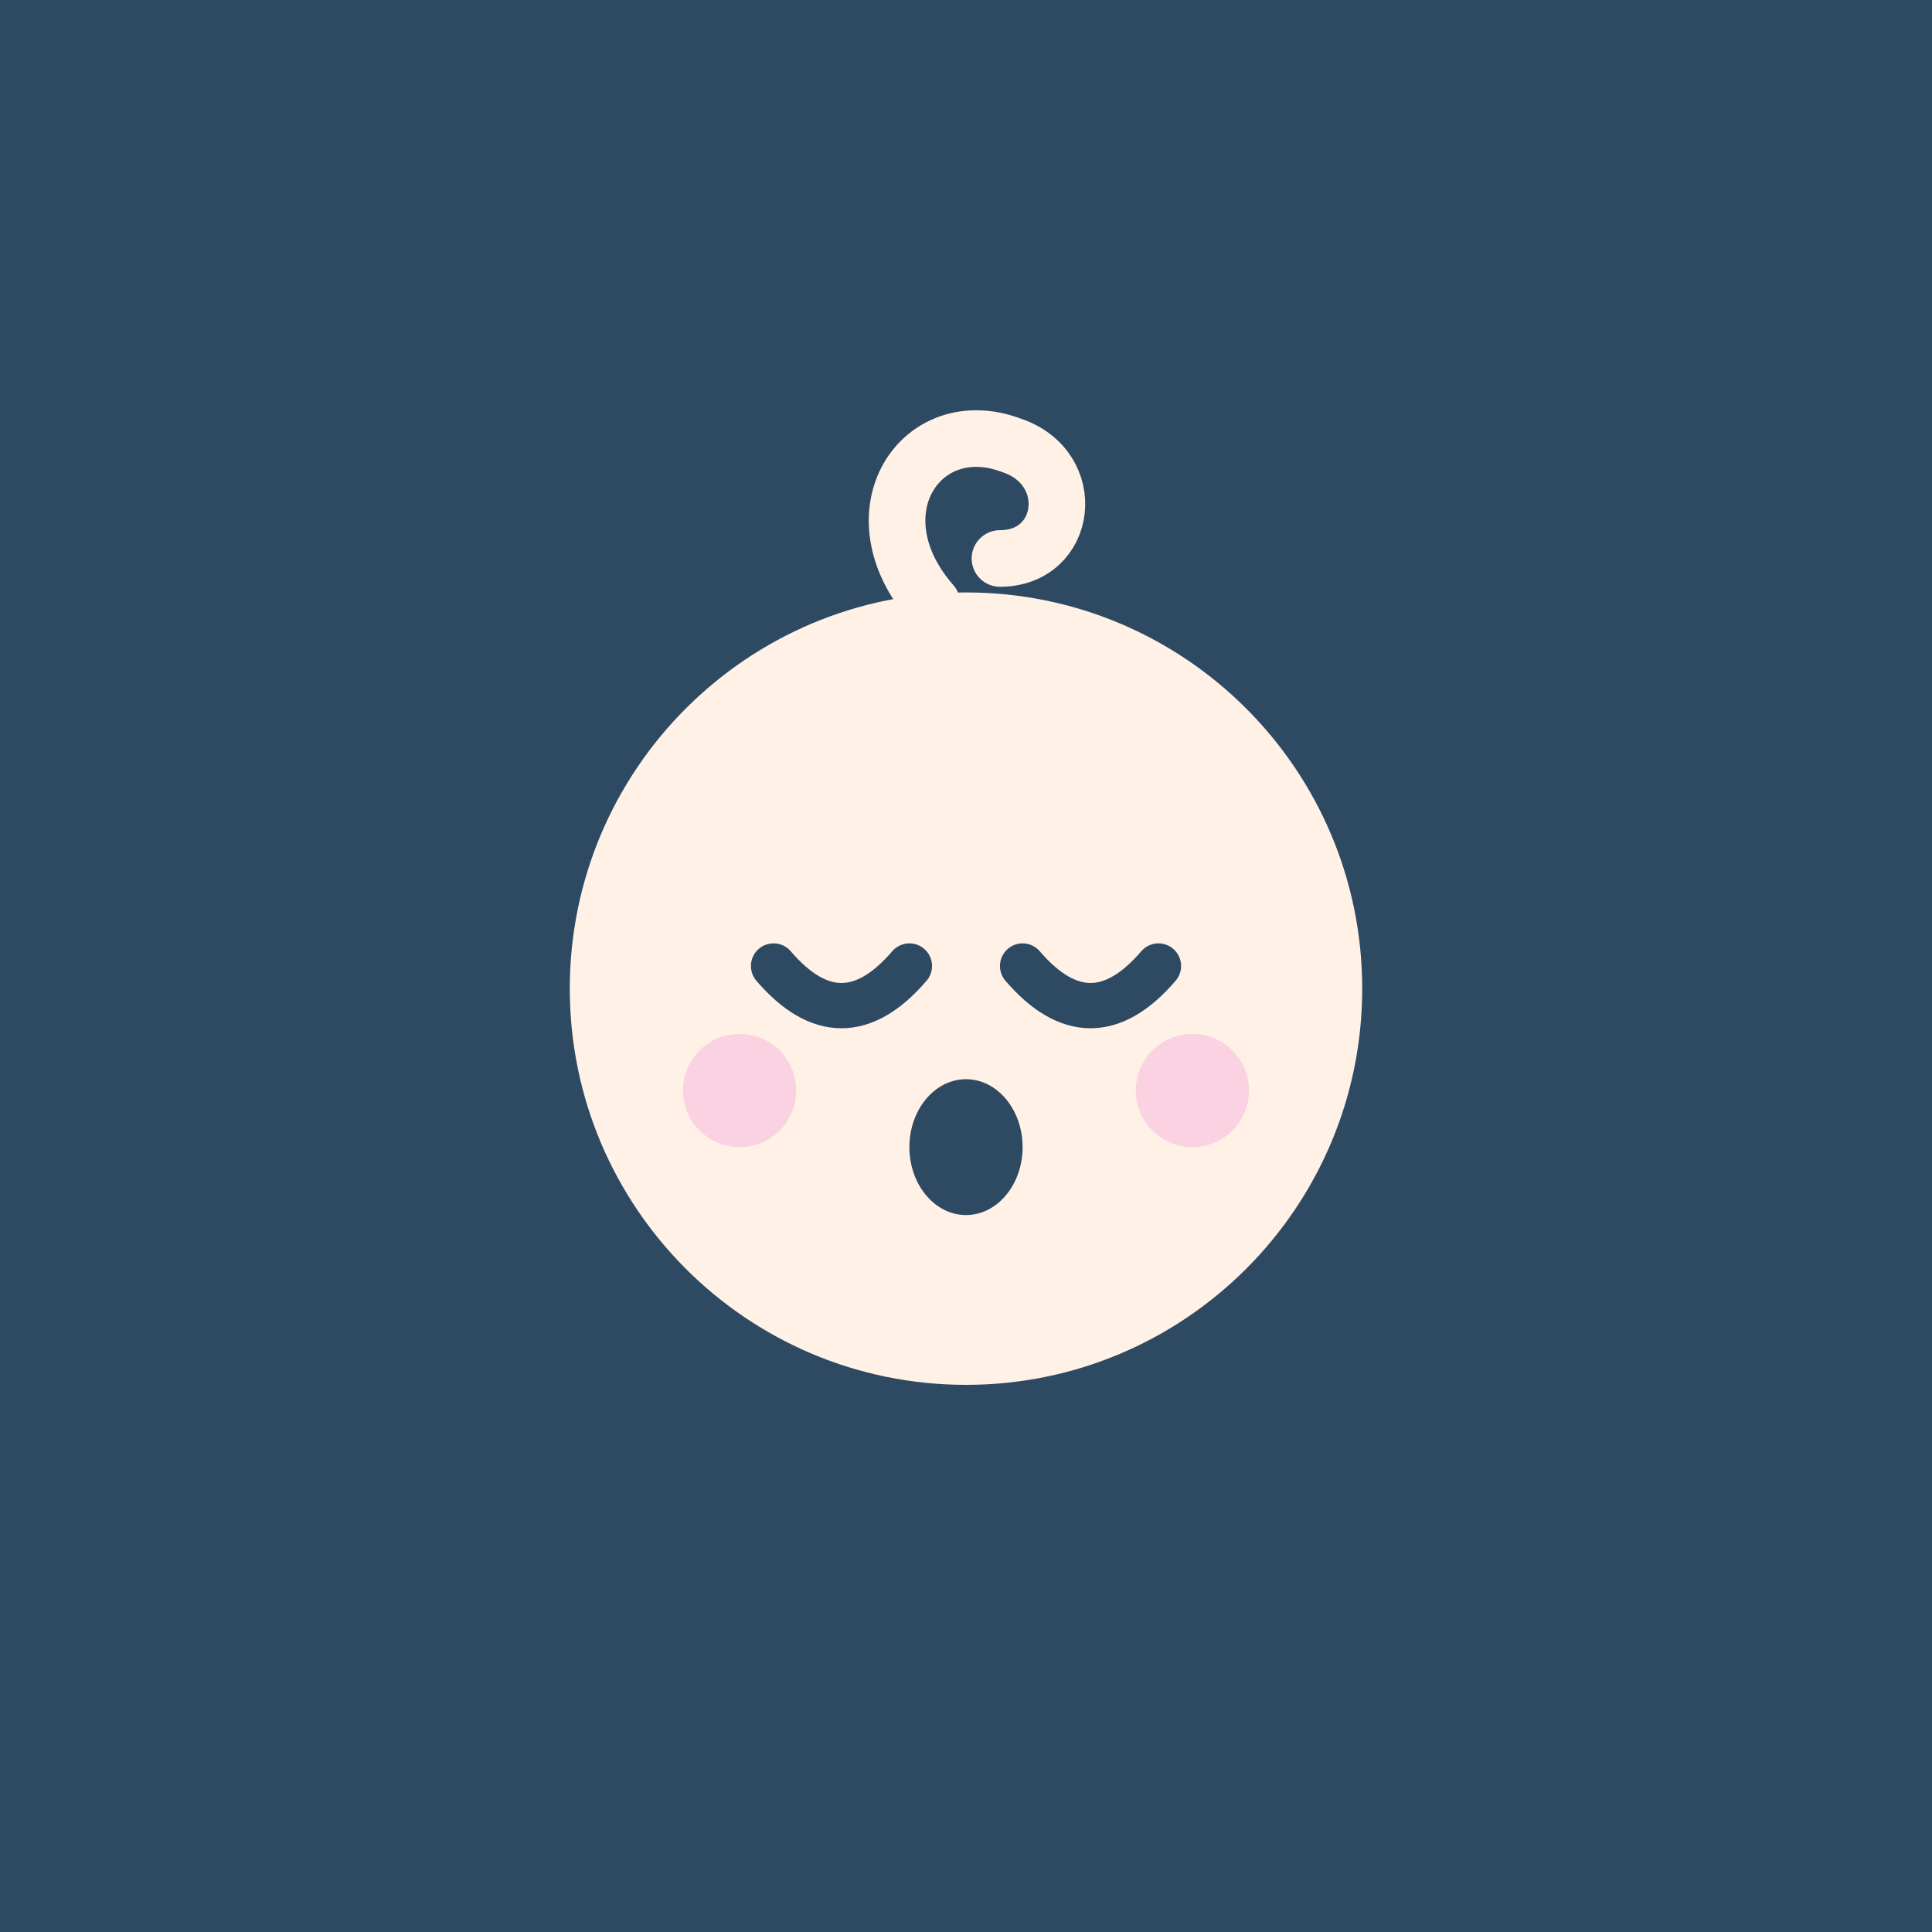
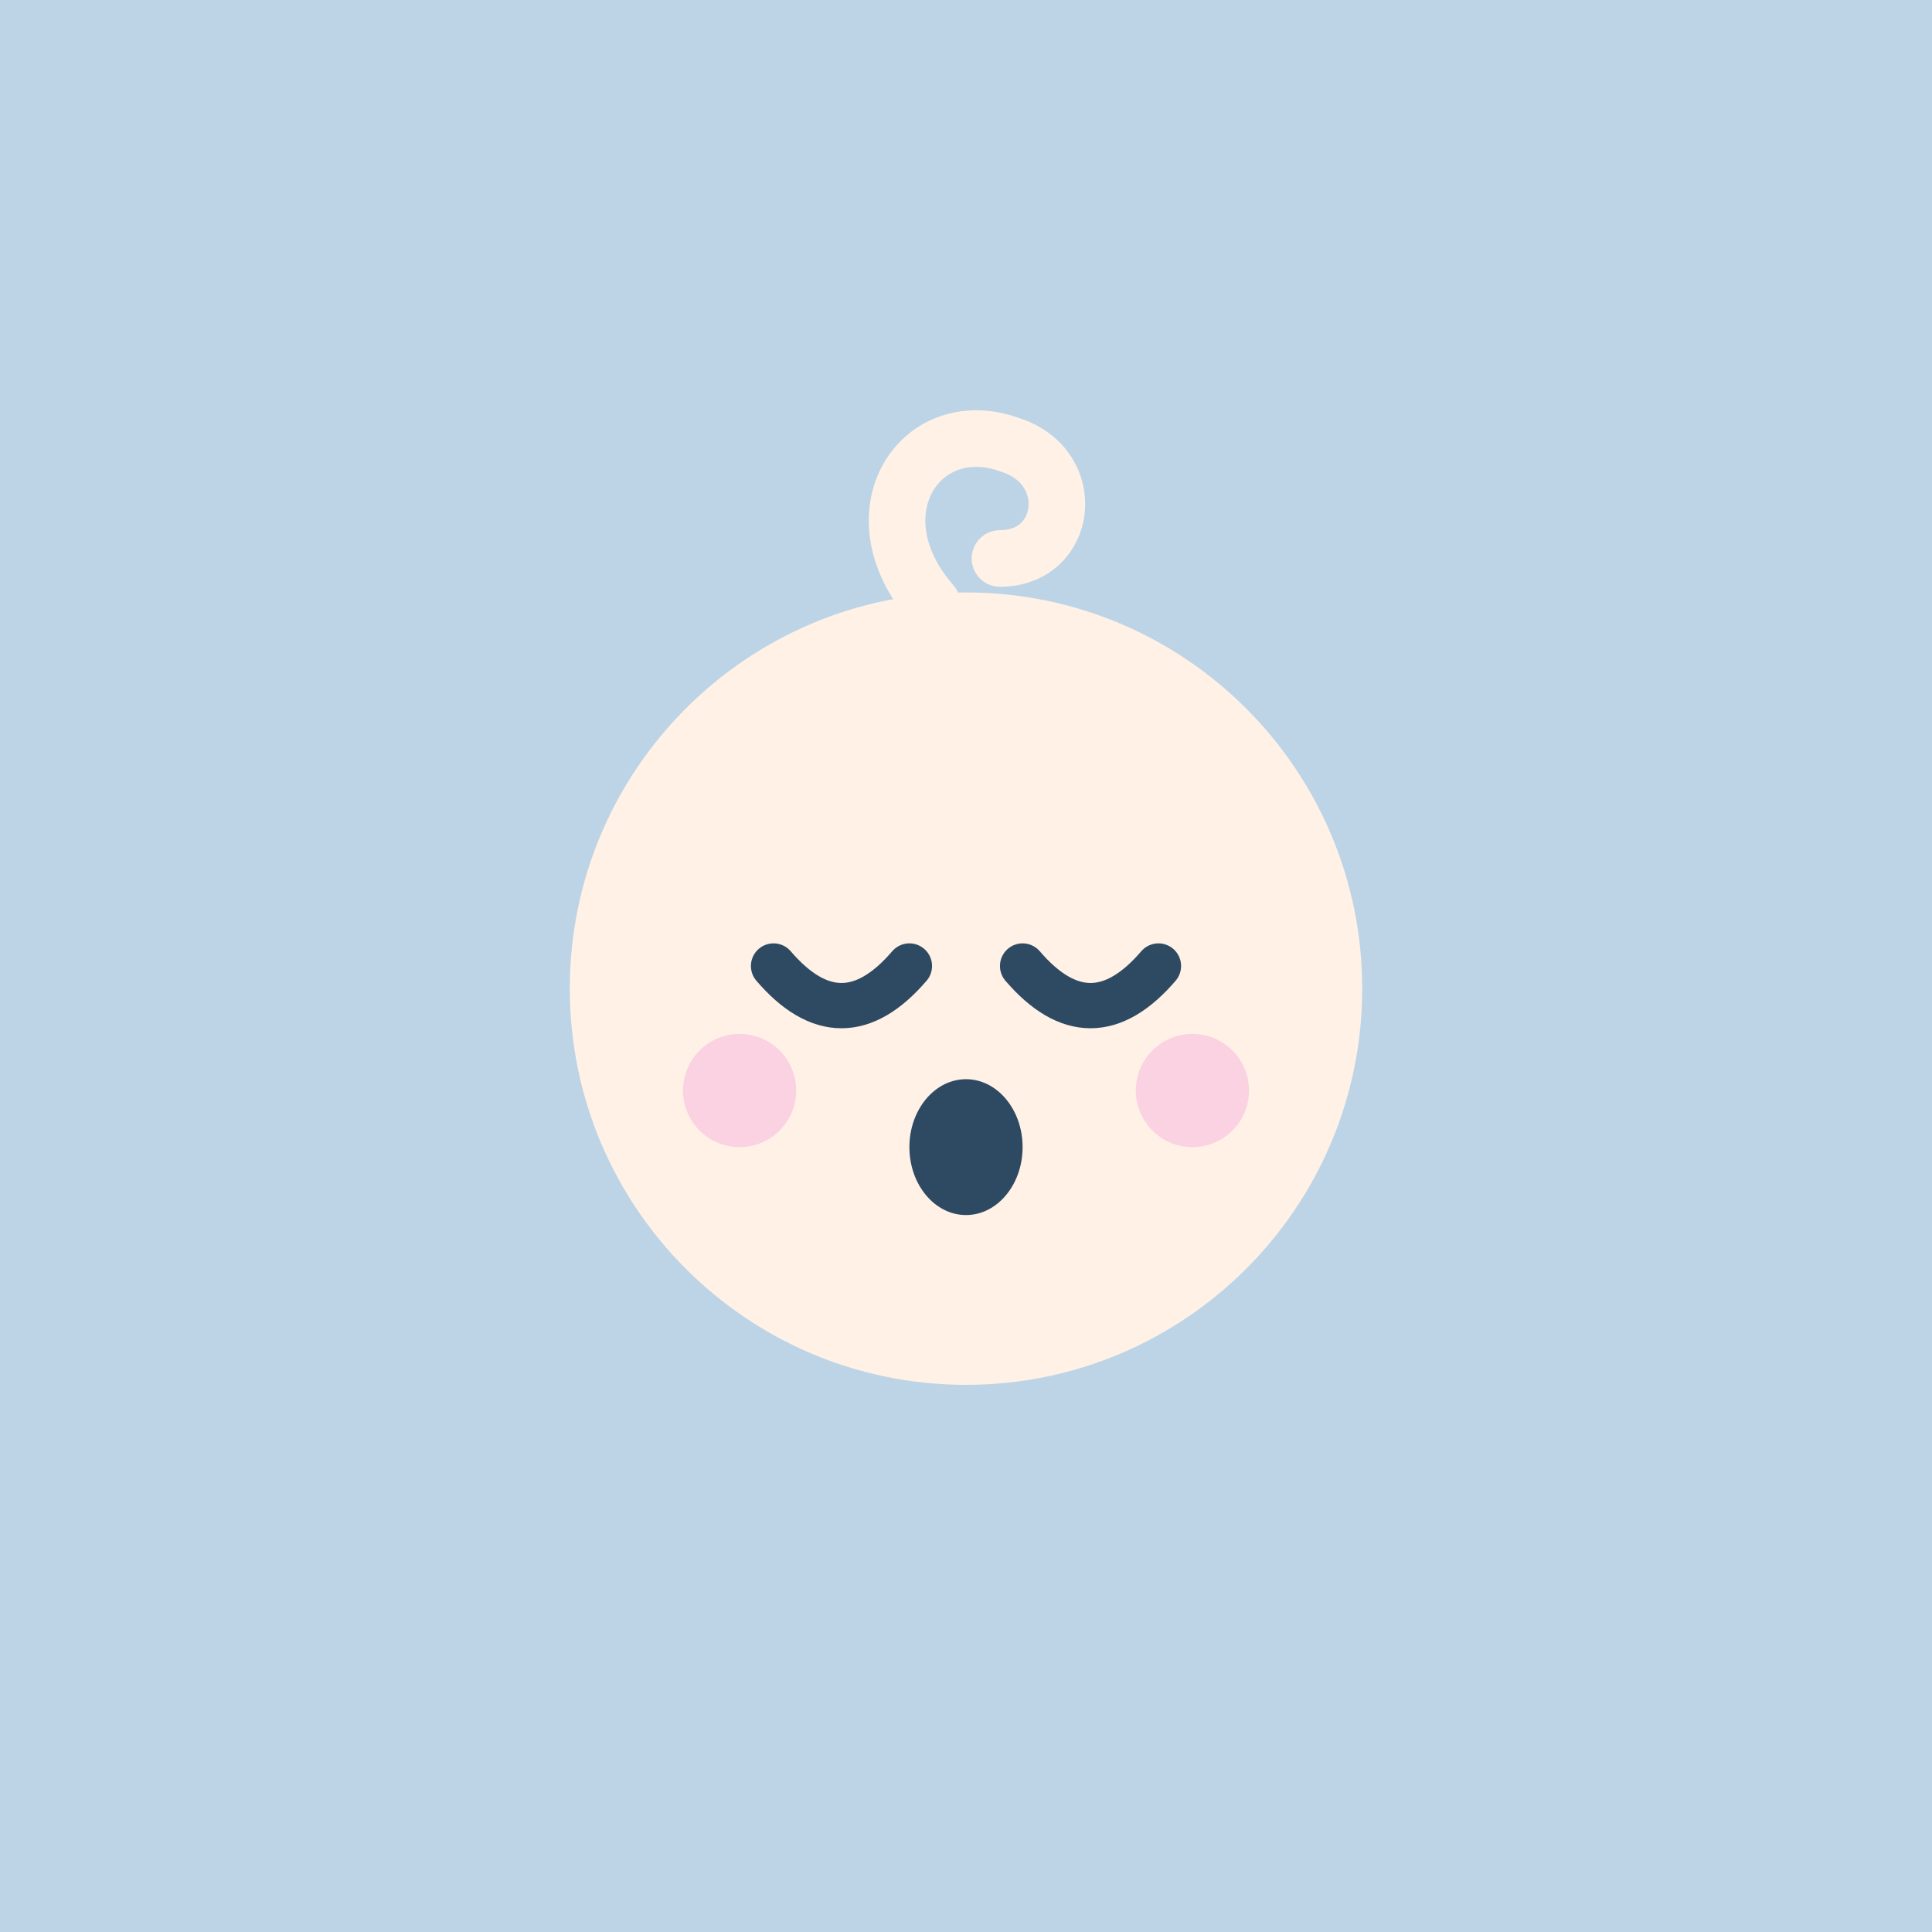
<svg xmlns="http://www.w3.org/2000/svg" viewBox="0 0 1024 1024" width="1024" height="1024">
-   <rect width="1024" height="1024" fill="#2E4A62" />
+   <rect width="1024" height="1024" fill="#BCD4E6" />
  <g transform="translate(212 182) scale(6)">
    <path d="M47 23C40 15 46 6 54 9C60 11 59 19 53 19" fill="none" stroke="#FFF1E6" stroke-width="5" stroke-linecap="round" />
    <circle cx="50" cy="57" r="35" fill="#FFF1E6" />
    <path d="M33 55Q39 62 45 55M55 55Q61 62 67 55" fill="none" stroke="#2E4A62" stroke-width="4" stroke-linecap="round" />
    <ellipse cx="50" cy="71" rx="5" ry="6" fill="#2E4A62" />
    <circle cx="30" cy="66" r="5" fill="#FAD2E1" />
    <circle cx="70" cy="66" r="5" fill="#FAD2E1" />
  </g>
</svg>
